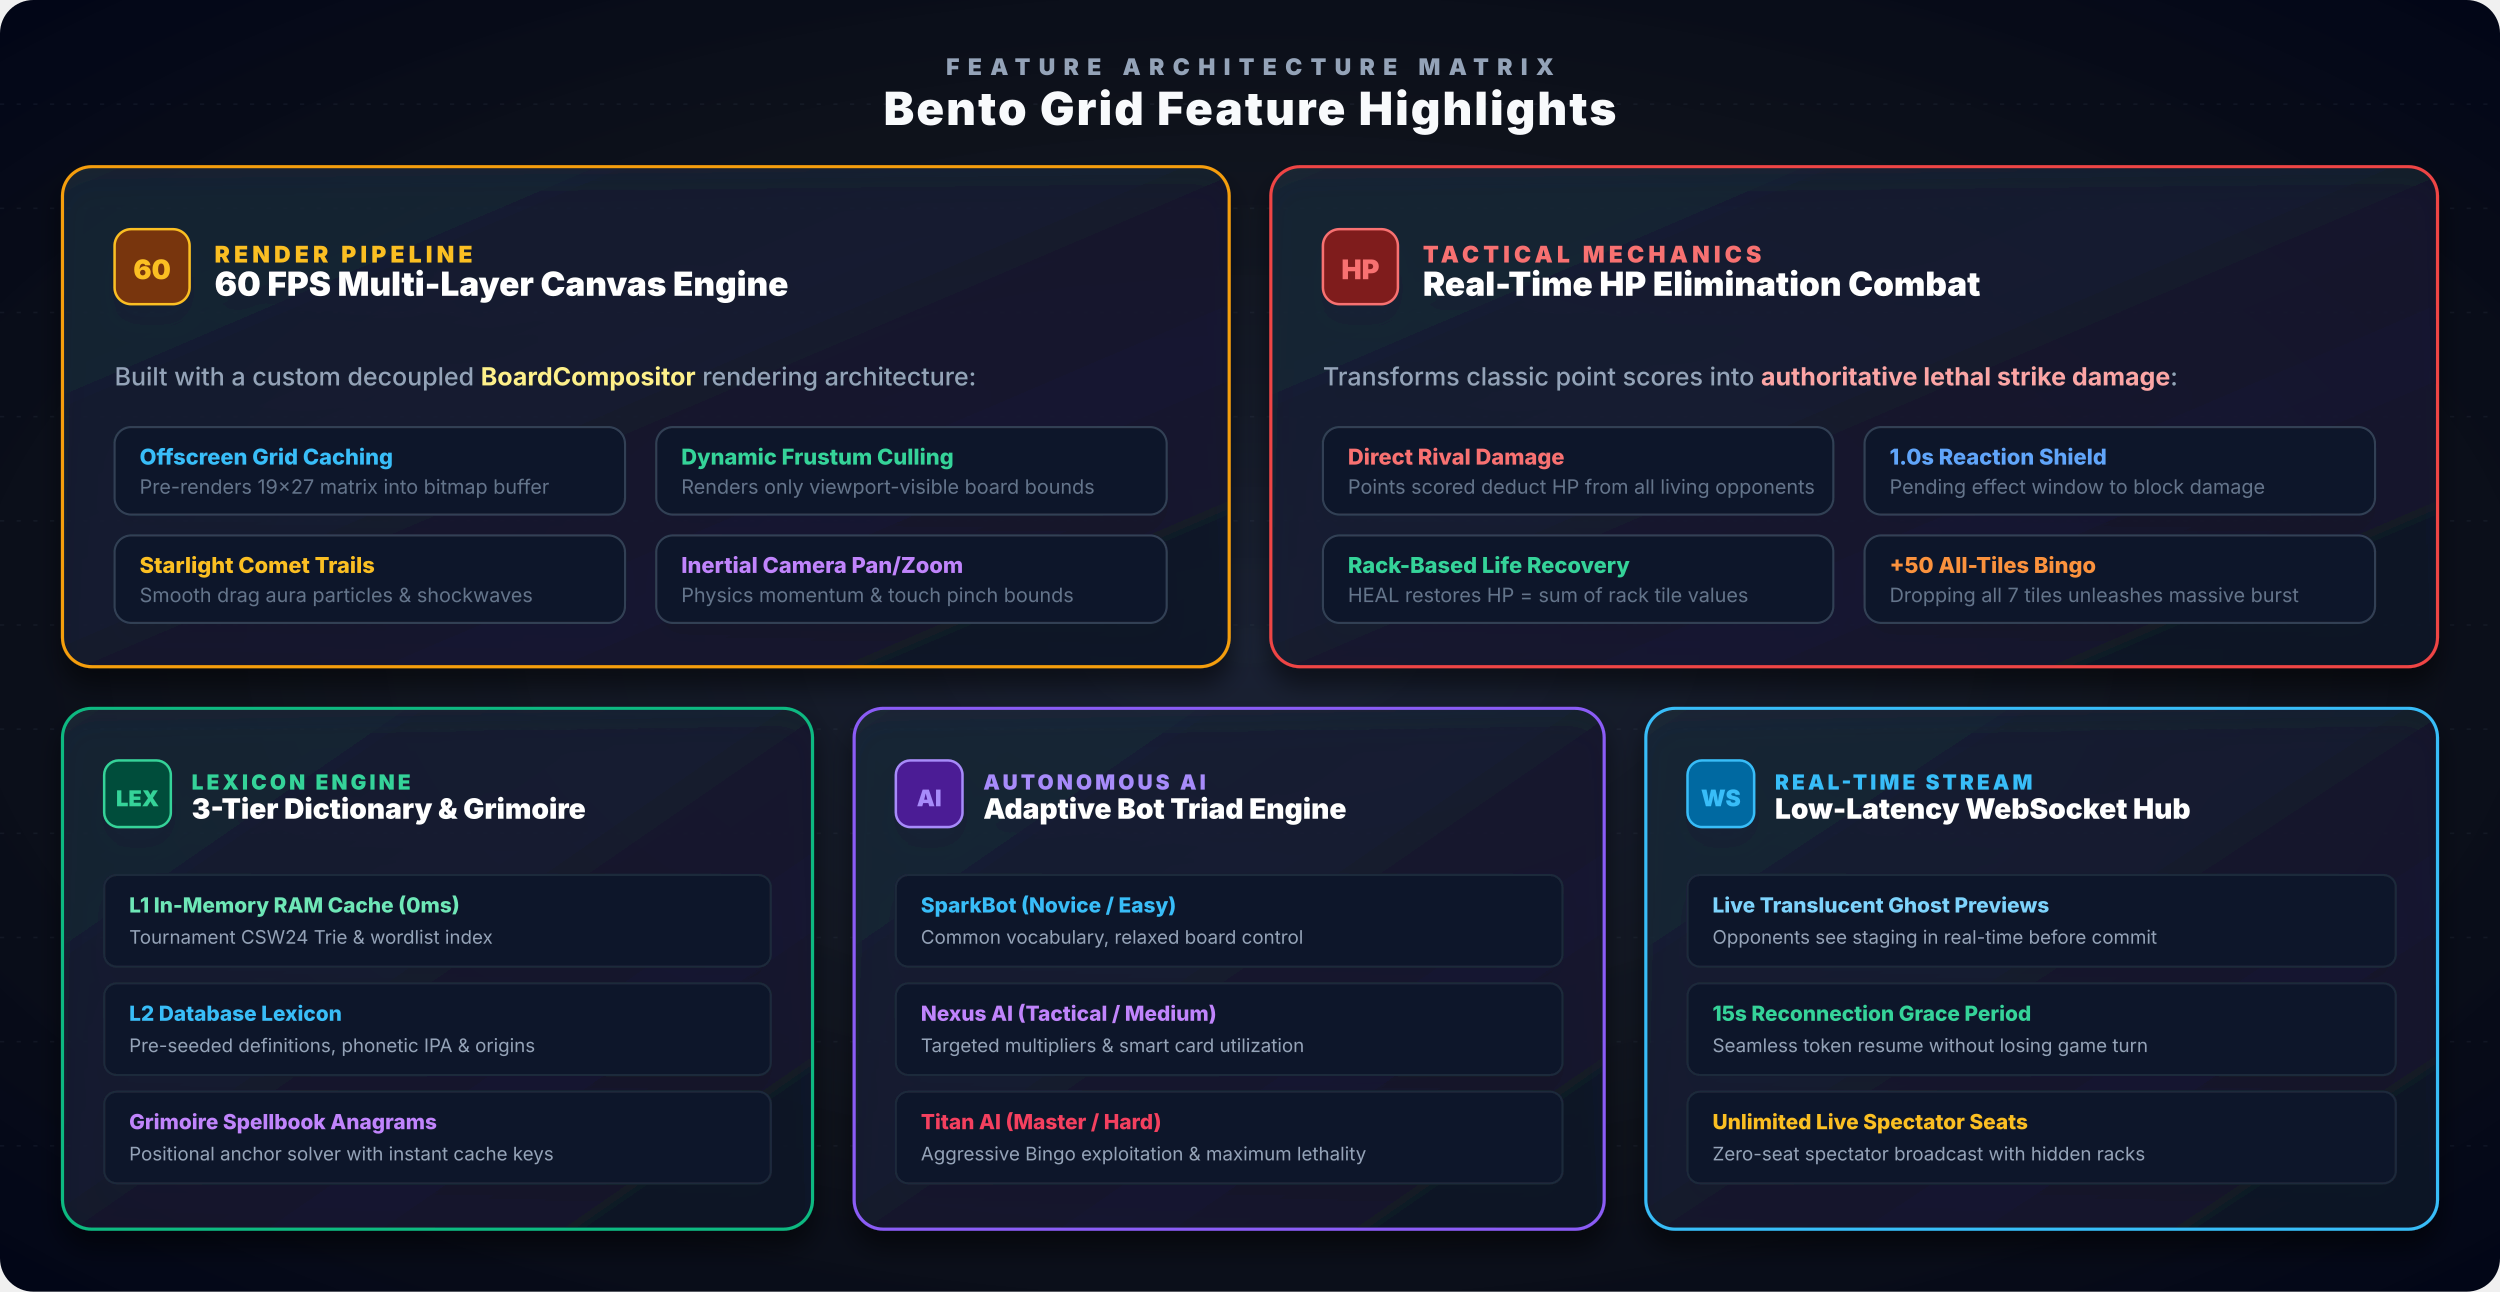
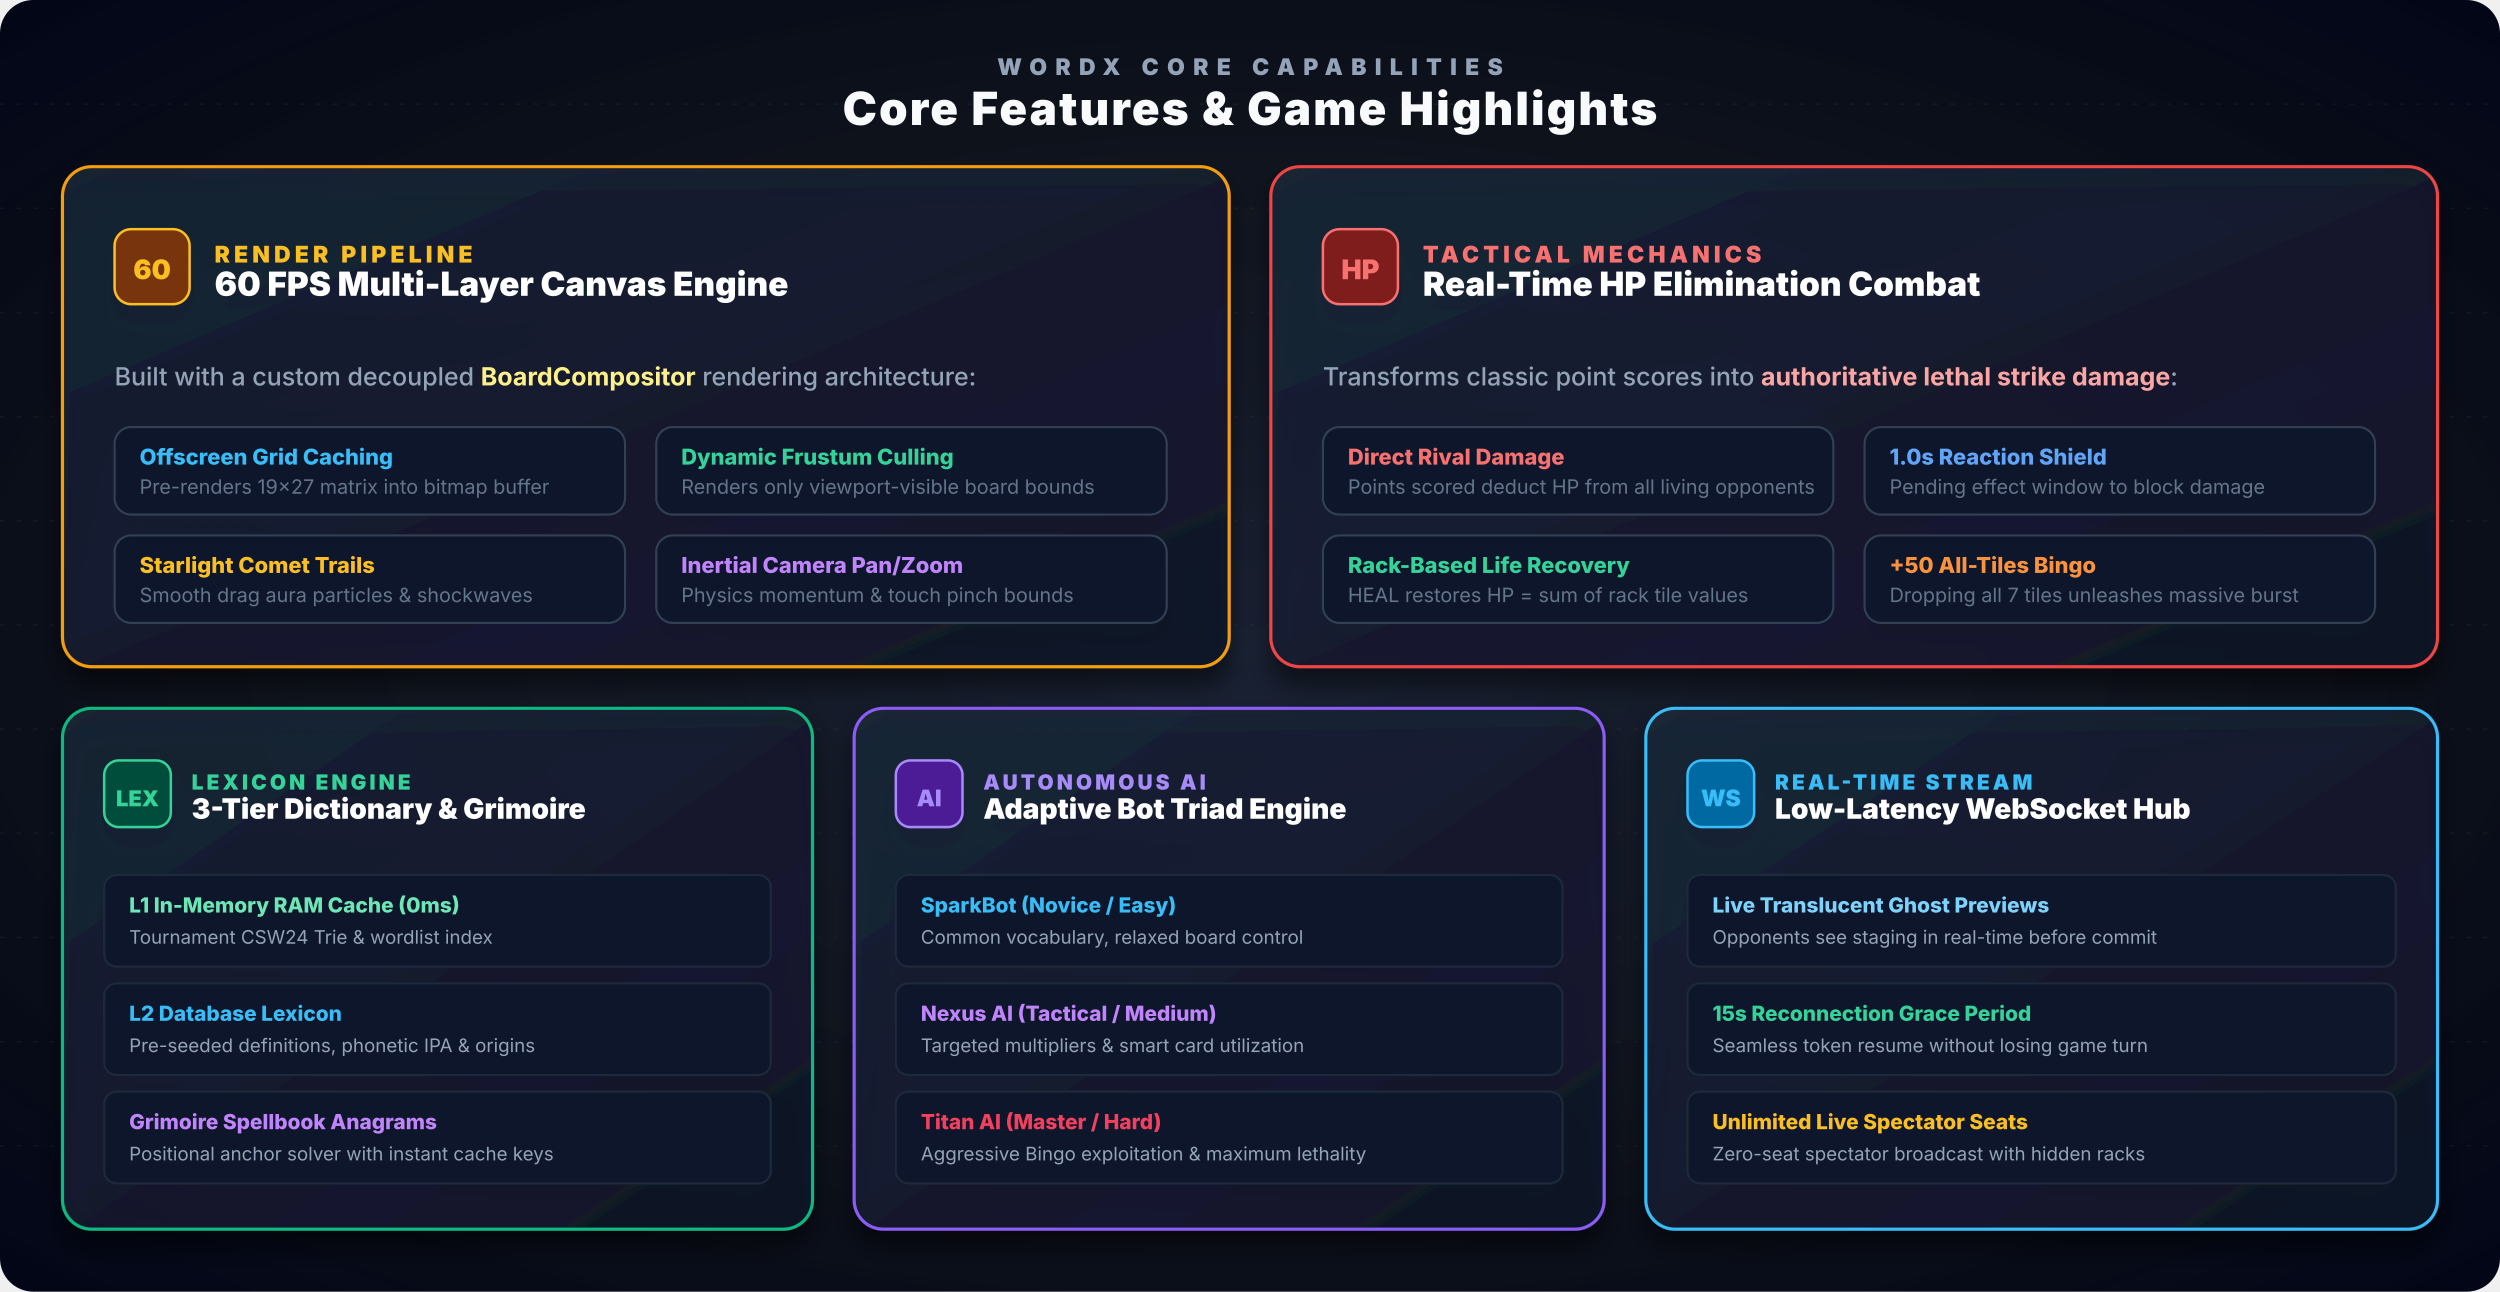
<svg xmlns="http://www.w3.org/2000/svg" viewBox="0 0 1200 620" width="100%" height="100%">
  <defs>
    <radialGradient id="bentoBg" cx="50%" cy="50%" r="70%">
      <stop offset="0%" stop-color="#0f172a" stop-opacity="0.95" />
      <stop offset="60%" stop-color="#090d16" stop-opacity="0.98" />
      <stop offset="100%" stop-color="#020617" stop-opacity="1" />
    </radialGradient>
    <linearGradient id="glassCard1" x1="0%" y1="0%" x2="100%" y2="100%">
      <stop offset="0%" stop-color="#1e293b" stop-opacity="0.75" />
      <stop offset="100%" stop-color="#0f172a" stop-opacity="0.85" />
    </linearGradient>
    <filter id="bentoGlow" x="-15%" y="-15%" width="130%" height="130%">
      <feGaussianBlur stdDeviation="8" result="blur" />
      <feMerge>
        <feMergeNode in="blur" />
        <feMergeNode in="SourceGraphic" />
      </feMerge>
    </filter>
    <filter id="cardShadow" x="-10%" y="-10%" width="120%" height="120%">
      <feDropShadow dx="0" dy="8" stdDeviation="6" flood-color="#000000" flood-opacity="0.6" />
    </filter>
    <style>
 @keyframes pulseGlowCyan {
 0%, 100% { stroke-opacity: 0.35; }
 50% { stroke-opacity: 0.95; }
 }
 @keyframes pulseGlowAmber {
 0%, 100% { stroke-opacity: 0.35; }
 50% { stroke-opacity: 0.95; }
 }
 @keyframes pulseGlowPurple {
 0%, 100% { stroke-opacity: 0.35; }
 50% { stroke-opacity: 0.95; }
 }
 @keyframes pulseGlowGreen {
 0%, 100% { stroke-opacity: 0.35; }
 50% { stroke-opacity: 0.95; }
 }
 .anim-cyan { animation: pulseGlowCyan 3s ease-in-out infinite; }
 .anim-amber { animation: pulseGlowAmber 3.5s ease-in-out infinite 0.5s; }
 .anim-purple { animation: pulseGlowPurple 2.8s ease-in-out infinite 1s; }
 .anim-green { animation: pulseGlowGreen 3.2s ease-in-out infinite 1.5s; }
 </style>
  </defs>
  <rect width="1200" height="620" fill="url(#bentoBg)" rx="16" />
  <g opacity="0.15">
    <path d="M 0 50 L 1200 50 M 0 100 L 1200 100 M 0 150 L 1200 150 M 0 200 L 1200 200 M 0 250 L 1200 250 M 0 300 L 1200 300 M 0 350 L 1200 350 M 0 400 L 1200 400 M 0 450 L 1200 450 M 0 500 L 1200 500 M 0 550 L 1200 550" stroke="#475569" stroke-width="0.75" stroke-dasharray="2 6" />
  </g>
  <g transform="translate(600, 36)">
    <text x="0" y="0" fill="#94a3b8" font-family="'Inter', sans-serif" font-size="11" font-weight="900" text-anchor="middle" letter-spacing="4">
-  FEATURE ARCHITECTURE MATRIX
+  WORDX CORE CAPABILITIES
 </text>
    <text x="0" y="24" fill="#f8fafc" font-family="'Inter', sans-serif" font-size="22" font-weight="900" text-anchor="middle" letter-spacing="1">
-  Bento Grid Feature Highlights
+  Core Features &amp; Game Highlights
 </text>
  </g>
  <g transform="translate(30, 80)" filter="url(#cardShadow)">
    <rect width="560" height="240" rx="14" fill="url(#glassCard1)" stroke="#f59e0b" stroke-width="1.5" class="anim-amber" />
    <g transform="translate(25, 30)">
      <rect width="36" height="36" rx="8" fill="#78350f" stroke="#fbbf24" stroke-width="1.2" />
      <text x="18" y="24" fill="#fbbf24" font-family="'Inter', sans-serif" font-size="13" font-weight="900" text-anchor="middle">60</text>
      <text x="48" y="16" fill="#fbbf24" font-family="'Inter', sans-serif" font-size="11" font-weight="900" letter-spacing="2">RENDER PIPELINE</text>
      <text x="48" y="32" fill="#ffffff" font-family="'Inter', sans-serif" font-size="16" font-weight="900">60 FPS Multi-Layer Canvas Engine</text>
    </g>
    <text x="25" y="105" fill="#94a3b8" font-family="'Inter', sans-serif" font-size="12" font-weight="500">
 Built with a custom decoupled <tspan fill="#fef08a" font-weight="700">BoardCompositor</tspan> rendering architecture:
 </text>
    <g transform="translate(25, 125)">
      <g transform="translate(0, 0)">
        <rect width="245" height="42" rx="8" fill="#0f172a" stroke="#334155" stroke-width="1" />
        <text x="12" y="18" fill="#38bdf8" font-family="'Inter', sans-serif" font-size="10.5" font-weight="800"> Offscreen Grid Caching</text>
        <text x="12" y="32" fill="#64748b" font-family="'Inter', sans-serif" font-size="9.5">Pre-renders 19×27 matrix into bitmap buffer</text>
      </g>
      <g transform="translate(260, 0)">
        <rect width="245" height="42" rx="8" fill="#0f172a" stroke="#334155" stroke-width="1" />
        <text x="12" y="18" fill="#34d399" font-family="'Inter', sans-serif" font-size="10.5" font-weight="800"> Dynamic Frustum Culling</text>
        <text x="12" y="32" fill="#64748b" font-family="'Inter', sans-serif" font-size="9.5">Renders only viewport-visible board bounds</text>
      </g>
      <g transform="translate(0, 52)">
        <rect width="245" height="42" rx="8" fill="#0f172a" stroke="#334155" stroke-width="1" />
        <text x="12" y="18" fill="#fbbf24" font-family="'Inter', sans-serif" font-size="10.5" font-weight="800"> Starlight Comet Trails</text>
        <text x="12" y="32" fill="#64748b" font-family="'Inter', sans-serif" font-size="9.5">Smooth drag aura particles &amp; shockwaves</text>
      </g>
      <g transform="translate(260, 52)">
        <rect width="245" height="42" rx="8" fill="#0f172a" stroke="#334155" stroke-width="1" />
        <text x="12" y="18" fill="#c084fc" font-family="'Inter', sans-serif" font-size="10.5" font-weight="800"> Inertial Camera Pan/Zoom</text>
        <text x="12" y="32" fill="#64748b" font-family="'Inter', sans-serif" font-size="9.5">Physics momentum &amp; touch pinch bounds</text>
      </g>
    </g>
  </g>
  <g transform="translate(610, 80)" filter="url(#cardShadow)">
    <rect width="560" height="240" rx="14" fill="url(#glassCard1)" stroke="#ef4444" stroke-width="1.5" class="anim-cyan" />
    <g transform="translate(25, 30)">
      <rect width="36" height="36" rx="8" fill="#7f1d1d" stroke="#f87171" stroke-width="1.2" />
      <text x="18" y="24" fill="#f87171" font-family="'Inter', sans-serif" font-size="13" font-weight="900" text-anchor="middle">HP</text>
      <text x="48" y="16" fill="#f87171" font-family="'Inter', sans-serif" font-size="11" font-weight="900" letter-spacing="2">TACTICAL MECHANICS</text>
      <text x="48" y="32" fill="#ffffff" font-family="'Inter', sans-serif" font-size="16" font-weight="900">Real-Time HP Elimination Combat</text>
    </g>
    <text x="25" y="105" fill="#94a3b8" font-family="'Inter', sans-serif" font-size="12" font-weight="500">
 Transforms classic point scores into <tspan fill="#fca5a5" font-weight="700">authoritative lethal strike damage</tspan>:
 </text>
    <g transform="translate(25, 125)">
      <g transform="translate(0, 0)">
        <rect width="245" height="42" rx="8" fill="#0f172a" stroke="#334155" stroke-width="1" />
        <text x="12" y="18" fill="#f87171" font-family="'Inter', sans-serif" font-size="10.5" font-weight="800"> Direct Rival Damage</text>
        <text x="12" y="32" fill="#64748b" font-family="'Inter', sans-serif" font-size="9.5">Points scored deduct HP from all living opponents</text>
      </g>
      <g transform="translate(260, 0)">
        <rect width="245" height="42" rx="8" fill="#0f172a" stroke="#334155" stroke-width="1" />
        <text x="12" y="18" fill="#60a5fa" font-family="'Inter', sans-serif" font-size="10.5" font-weight="800"> 1.0s Reaction Shield</text>
        <text x="12" y="32" fill="#64748b" font-family="'Inter', sans-serif" font-size="9.5">Pending effect window to block damage</text>
      </g>
      <g transform="translate(0, 52)">
        <rect width="245" height="42" rx="8" fill="#0f172a" stroke="#334155" stroke-width="1" />
        <text x="12" y="18" fill="#34d399" font-family="'Inter', sans-serif" font-size="10.5" font-weight="800"> Rack-Based Life Recovery</text>
        <text x="12" y="32" fill="#64748b" font-family="'Inter', sans-serif" font-size="9.5">HEAL restores HP = sum of rack tile values</text>
      </g>
      <g transform="translate(260, 52)">
        <rect width="245" height="42" rx="8" fill="#0f172a" stroke="#334155" stroke-width="1" />
        <text x="12" y="18" fill="#fb923c" font-family="'Inter', sans-serif" font-size="10.5" font-weight="800"> +50 All-Tiles Bingo</text>
        <text x="12" y="32" fill="#64748b" font-family="'Inter', sans-serif" font-size="9.5">Dropping all 7 tiles unleashes massive burst</text>
      </g>
    </g>
  </g>
  <g transform="translate(30, 340)" filter="url(#cardShadow)">
    <rect width="360" height="250" rx="14" fill="url(#glassCard1)" stroke="#10b981" stroke-width="1.5" class="anim-green" />
    <g transform="translate(20, 25)">
      <rect width="32" height="32" rx="7" fill="#064e3b" stroke="#34d399" stroke-width="1.2" />
      <text x="16" y="22" fill="#34d399" font-family="'Inter', sans-serif" font-size="10.5" font-weight="900" text-anchor="middle">LEX</text>
      <text x="42" y="14" fill="#34d399" font-family="'Inter', sans-serif" font-size="10" font-weight="900" letter-spacing="1.5">LEXICON ENGINE</text>
      <text x="42" y="28" fill="#ffffff" font-family="'Inter', sans-serif" font-size="13.5" font-weight="900">3-Tier Dictionary &amp; Grimoire</text>
    </g>
    <g transform="translate(20, 80)">
      <rect width="320" height="44" rx="6" fill="#0f172a" stroke="#1e293b" stroke-width="1" />
      <text x="12" y="18" fill="#6ee7b7" font-family="'Inter', sans-serif" font-size="10" font-weight="800"> L1 In-Memory RAM Cache (0ms)</text>
      <text x="12" y="33" fill="#94a3b8" font-family="'Inter', sans-serif" font-size="9">Tournament CSW24 Trie &amp; wordlist index</text>
    </g>
    <g transform="translate(20, 132)">
      <rect width="320" height="44" rx="6" fill="#0f172a" stroke="#1e293b" stroke-width="1" />
      <text x="12" y="18" fill="#38bdf8" font-family="'Inter', sans-serif" font-size="10" font-weight="800"> L2 Database Lexicon</text>
      <text x="12" y="33" fill="#94a3b8" font-family="'Inter', sans-serif" font-size="9">Pre-seeded definitions, phonetic IPA &amp; origins</text>
    </g>
    <g transform="translate(20, 184)">
      <rect width="320" height="44" rx="6" fill="#0f172a" stroke="#1e293b" stroke-width="1" />
      <text x="12" y="18" fill="#c084fc" font-family="'Inter', sans-serif" font-size="10" font-weight="800"> Grimoire Spellbook Anagrams</text>
      <text x="12" y="33" fill="#94a3b8" font-family="'Inter', sans-serif" font-size="9">Positional anchor solver with instant cache keys</text>
    </g>
  </g>
  <g transform="translate(410, 340)" filter="url(#cardShadow)">
    <rect width="360" height="250" rx="14" fill="url(#glassCard1)" stroke="#8b5cf6" stroke-width="1.5" class="anim-purple" />
    <g transform="translate(20, 25)">
      <rect width="32" height="32" rx="7" fill="#4c1d95" stroke="#a78bfa" stroke-width="1.2" />
      <text x="16" y="22" fill="#a78bfa" font-family="'Inter', sans-serif" font-size="11" font-weight="900" text-anchor="middle">AI</text>
      <text x="42" y="14" fill="#a78bfa" font-family="'Inter', sans-serif" font-size="10" font-weight="900" letter-spacing="1.5">AUTONOMOUS AI</text>
      <text x="42" y="28" fill="#ffffff" font-family="'Inter', sans-serif" font-size="13.5" font-weight="900">Adaptive Bot Triad Engine</text>
    </g>
    <g transform="translate(20, 80)">
      <rect width="320" height="44" rx="6" fill="#0f172a" stroke="#1e293b" stroke-width="1" />
      <text x="12" y="18" fill="#38bdf8" font-family="'Inter', sans-serif" font-size="10" font-weight="800"> SparkBot (Novice / Easy)</text>
      <text x="12" y="33" fill="#94a3b8" font-family="'Inter', sans-serif" font-size="9">Common vocabulary, relaxed board control</text>
    </g>
    <g transform="translate(20, 132)">
      <rect width="320" height="44" rx="6" fill="#0f172a" stroke="#1e293b" stroke-width="1" />
      <text x="12" y="18" fill="#c084fc" font-family="'Inter', sans-serif" font-size="10" font-weight="800"> Nexus AI (Tactical / Medium)</text>
      <text x="12" y="33" fill="#94a3b8" font-family="'Inter', sans-serif" font-size="9">Targeted multipliers &amp; smart card utilization</text>
    </g>
    <g transform="translate(20, 184)">
      <rect width="320" height="44" rx="6" fill="#0f172a" stroke="#1e293b" stroke-width="1" />
      <text x="12" y="18" fill="#f43f5e" font-family="'Inter', sans-serif" font-size="10" font-weight="800"> Titan AI (Master / Hard)</text>
      <text x="12" y="33" fill="#94a3b8" font-family="'Inter', sans-serif" font-size="9">Aggressive Bingo exploitation &amp; maximum lethality</text>
    </g>
  </g>
  <g transform="translate(790, 340)" filter="url(#cardShadow)">
    <rect width="380" height="250" rx="14" fill="url(#glassCard1)" stroke="#38bdf8" stroke-width="1.5" class="anim-cyan" />
    <g transform="translate(20, 25)">
      <rect width="32" height="32" rx="7" fill="#0369a1" stroke="#38bdf8" stroke-width="1.2" />
      <text x="16" y="22" fill="#38bdf8" font-family="'Inter', sans-serif" font-size="11" font-weight="900" text-anchor="middle">WS</text>
      <text x="42" y="14" fill="#38bdf8" font-family="'Inter', sans-serif" font-size="10" font-weight="900" letter-spacing="1.5">REAL-TIME STREAM</text>
      <text x="42" y="28" fill="#ffffff" font-family="'Inter', sans-serif" font-size="13.5" font-weight="900">Low-Latency WebSocket Hub</text>
    </g>
    <g transform="translate(20, 80)">
      <rect width="340" height="44" rx="6" fill="#0f172a" stroke="#1e293b" stroke-width="1" />
      <text x="12" y="18" fill="#7dd3fc" font-family="'Inter', sans-serif" font-size="10" font-weight="800"> Live Translucent Ghost Previews</text>
      <text x="12" y="33" fill="#94a3b8" font-family="'Inter', sans-serif" font-size="9">Opponents see staging in real-time before commit</text>
    </g>
    <g transform="translate(20, 132)">
      <rect width="340" height="44" rx="6" fill="#0f172a" stroke="#1e293b" stroke-width="1" />
      <text x="12" y="18" fill="#34d399" font-family="'Inter', sans-serif" font-size="10" font-weight="800"> 15s Reconnection Grace Period</text>
      <text x="12" y="33" fill="#94a3b8" font-family="'Inter', sans-serif" font-size="9">Seamless token resume without losing game turn</text>
    </g>
    <g transform="translate(20, 184)">
      <rect width="340" height="44" rx="6" fill="#0f172a" stroke="#1e293b" stroke-width="1" />
      <text x="12" y="18" fill="#fbbf24" font-family="'Inter', sans-serif" font-size="10" font-weight="800"> Unlimited Live Spectator Seats</text>
      <text x="12" y="33" fill="#94a3b8" font-family="'Inter', sans-serif" font-size="9">Zero-seat spectator broadcast with hidden racks</text>
    </g>
  </g>
</svg>
